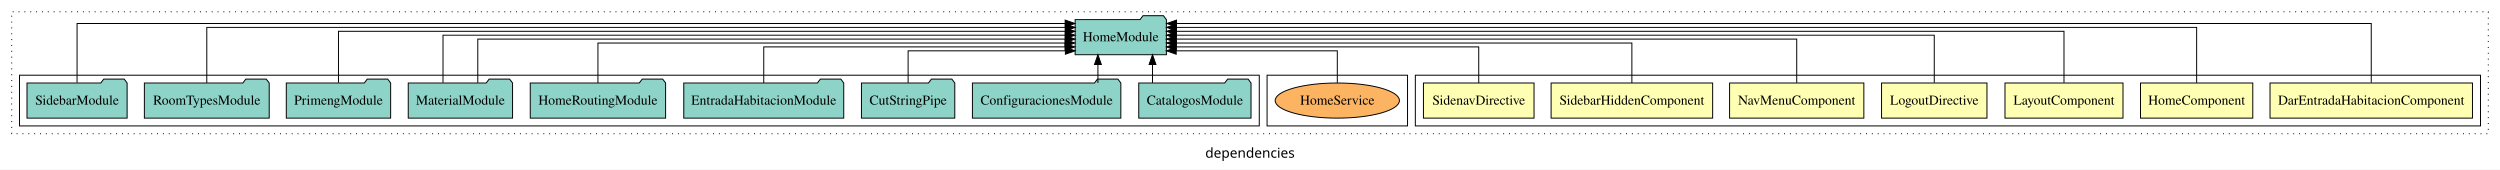
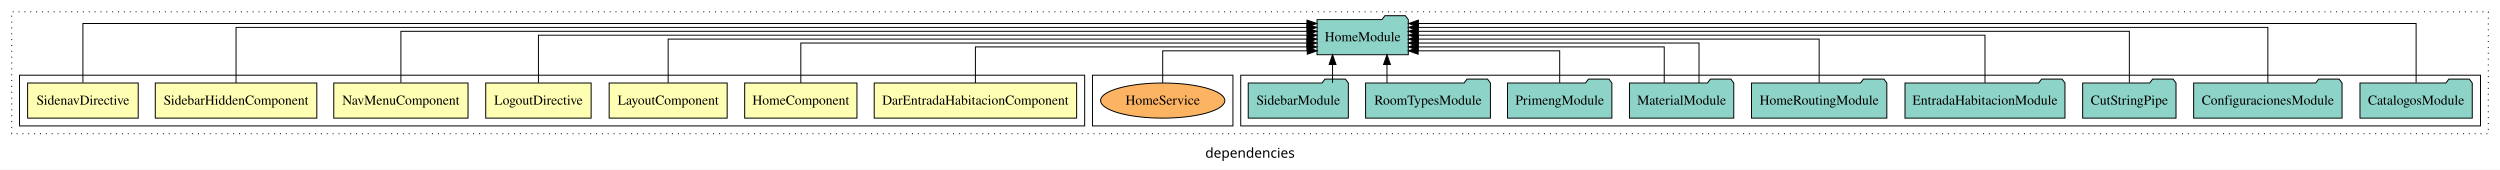
<svg xmlns="http://www.w3.org/2000/svg" width="2563pt" height="174pt" viewBox="0.00 0.00 2563.00 173.80">
  <g id="graph0" class="graph" transform="scale(1 1) rotate(0) translate(4 169.8)">
    <polygon fill="white" stroke="transparent" points="-4,4 -4,-169.8 2559,-169.8 2559,4 -4,4" />
    <text text-anchor="middle" x="1277.5" y="-8.2" font-family="sans-serif" font-size="14.00">dependencies</text>
    <g id="clust1" class="cluster">
      <polygon fill="none" stroke="black" stroke-dasharray="1,5" points="8,-32.8 8,-157.8 2547,-157.8 2547,-32.8 8,-32.8" />
    </g>
-     <g id="clust2" class="cluster">
-       <polygon fill="none" stroke="black" points="1447,-40.8 1447,-92.8 2539,-92.8 2539,-40.8 1447,-40.8" />
+     <g id="clust10" class="cluster">
+       <polygon fill="none" stroke="black" points="1268,-40.8 1268,-92.8 2539,-92.8 2539,-40.8 1268,-40.8" />
    </g>
    <g id="clust13" class="cluster">
-       <polygon fill="none" stroke="black" points="1295,-40.8 1295,-92.8 1439,-92.8 1439,-40.8 1295,-40.8" />
+       <polygon fill="none" stroke="black" points="1116,-40.8 1116,-92.8 1260,-92.8 1260,-40.8 1116,-40.8" />
    </g>
-     <g id="clust10" class="cluster">
-       <polygon fill="none" stroke="black" points="16,-40.8 16,-92.8 1287,-92.8 1287,-40.8 16,-40.8" />
+     <g id="clust2" class="cluster">
+       <polygon fill="none" stroke="black" points="16,-40.8 16,-92.8 1108,-92.8 1108,-40.8 16,-40.8" />
    </g>
    <g id="node1" class="node">
-       <polygon fill="#ffffb3" stroke="black" points="2530.77,-84.8 2323.23,-84.8 2323.23,-48.8 2530.77,-48.8 2530.77,-84.8" />
-       <text text-anchor="middle" x="2427" y="-62.6" font-family="Times,serif" font-size="14.00">DarEntradaHabitacionComponent</text>
+       <polygon fill="#ffffb3" stroke="black" points="1099.77,-84.8 892.23,-84.8 892.23,-48.8 1099.77,-48.8 1099.77,-84.8" />
+       <text text-anchor="middle" x="996" y="-62.6" font-family="Times,serif" font-size="14.00">DarEntradaHabitacionComponent</text>
    </g>
    <g id="node8" class="node">
-       <polygon fill="#8dd3c7" stroke="black" points="1191.77,-149.8 1188.77,-153.8 1167.77,-153.8 1164.77,-149.8 1098.23,-149.8 1098.23,-113.8 1191.77,-113.8 1191.77,-149.8" />
-       <text text-anchor="middle" x="1145" y="-127.6" font-family="Times,serif" font-size="14.00">HomeModule</text>
+       <polygon fill="#8dd3c7" stroke="black" points="1439.77,-149.8 1436.77,-153.8 1415.77,-153.8 1412.77,-149.8 1346.23,-149.8 1346.23,-113.8 1439.77,-113.8 1439.77,-149.8" />
+       <text text-anchor="middle" x="1393" y="-127.6" font-family="Times,serif" font-size="14.00">HomeModule</text>
    </g>
    <g id="edge1" class="edge">
-       <path fill="none" stroke="black" d="M2427,-85.12C2427,-108.46 2427,-145.8 2427,-145.8 2427,-145.8 1202.15,-145.8 1202.15,-145.8" />
-       <polygon fill="black" stroke="black" points="1202.15,-142.3 1192.15,-145.8 1202.15,-149.3 1202.15,-142.3" />
+       <path fill="none" stroke="black" d="M996,-84.81C996,-100.85 996,-121.8 996,-121.8 996,-121.8 1335.9,-121.8 1335.9,-121.8" />
+       <polygon fill="black" stroke="black" points="1335.9,-125.3 1345.9,-121.8 1335.9,-118.3 1335.9,-125.3" />
    </g>
    <g id="node2" class="node">
-       <polygon fill="#ffffb3" stroke="black" points="2305.55,-84.8 2190.45,-84.8 2190.45,-48.8 2305.55,-48.8 2305.55,-84.8" />
-       <text text-anchor="middle" x="2248" y="-62.6" font-family="Times,serif" font-size="14.00">HomeComponent</text>
+       <polygon fill="#ffffb3" stroke="black" points="874.55,-84.8 759.45,-84.8 759.45,-48.8 874.55,-48.8 874.55,-84.8" />
+       <text text-anchor="middle" x="817" y="-62.6" font-family="Times,serif" font-size="14.00">HomeComponent</text>
    </g>
    <g id="edge2" class="edge">
-       <path fill="none" stroke="black" d="M2248,-84.96C2248,-107.15 2248,-141.8 2248,-141.8 2248,-141.8 1202.04,-141.8 1202.04,-141.8" />
-       <polygon fill="black" stroke="black" points="1202.04,-138.3 1192.04,-141.8 1202.04,-145.3 1202.04,-138.3" />
+       <path fill="none" stroke="black" d="M817,-84.82C817,-102.17 817,-125.8 817,-125.8 817,-125.8 1335.86,-125.8 1335.86,-125.8" />
+       <polygon fill="black" stroke="black" points="1335.86,-129.3 1345.86,-125.8 1335.86,-122.3 1335.86,-129.3" />
    </g>
    <g id="node3" class="node">
-       <polygon fill="#ffffb3" stroke="black" points="2172.49,-84.8 2051.51,-84.8 2051.51,-48.8 2172.49,-48.8 2172.49,-84.8" />
-       <text text-anchor="middle" x="2112" y="-62.6" font-family="Times,serif" font-size="14.00">LayoutComponent</text>
+       <polygon fill="#ffffb3" stroke="black" points="741.49,-84.8 620.51,-84.8 620.51,-48.8 741.49,-48.8 741.49,-84.8" />
+       <text text-anchor="middle" x="681" y="-62.6" font-family="Times,serif" font-size="14.00">LayoutComponent</text>
    </g>
    <g id="edge3" class="edge">
-       <path fill="none" stroke="black" d="M2112,-85.08C2112,-106.12 2112,-137.8 2112,-137.8 2112,-137.8 1201.97,-137.8 1201.97,-137.8" />
-       <polygon fill="black" stroke="black" points="1201.97,-134.3 1191.97,-137.8 1201.97,-141.3 1201.97,-134.3" />
+       <path fill="none" stroke="black" d="M681,-85.02C681,-103.63 681,-129.8 681,-129.8 681,-129.8 1336.01,-129.8 1336.01,-129.8" />
+       <polygon fill="black" stroke="black" points="1336.01,-133.3 1346.01,-129.8 1336.01,-126.3 1336.01,-133.3" />
    </g>
    <g id="node4" class="node">
-       <polygon fill="#ffffb3" stroke="black" points="2033.03,-84.8 1924.97,-84.8 1924.97,-48.8 2033.03,-48.8 2033.03,-84.8" />
-       <text text-anchor="middle" x="1979" y="-62.6" font-family="Times,serif" font-size="14.00">LogoutDirective</text>
+       <polygon fill="#ffffb3" stroke="black" points="602.03,-84.8 493.97,-84.8 493.97,-48.8 602.03,-48.8 602.03,-84.8" />
+       <text text-anchor="middle" x="548" y="-62.6" font-family="Times,serif" font-size="14.00">LogoutDirective</text>
    </g>
    <g id="edge4" class="edge">
-       <path fill="none" stroke="black" d="M1979,-85.11C1979,-104.95 1979,-133.8 1979,-133.8 1979,-133.8 1201.93,-133.8 1201.93,-133.8" />
-       <polygon fill="black" stroke="black" points="1201.93,-130.3 1191.93,-133.8 1201.93,-137.3 1201.93,-130.3" />
+       <path fill="none" stroke="black" d="M548,-85.11C548,-104.95 548,-133.8 548,-133.8 548,-133.8 1336.06,-133.8 1336.06,-133.8" />
+       <polygon fill="black" stroke="black" points="1336.06,-137.3 1346.06,-133.8 1336.06,-130.3 1336.06,-137.3" />
    </g>
    <g id="node5" class="node">
-       <polygon fill="#ffffb3" stroke="black" points="1906.82,-84.8 1769.18,-84.8 1769.18,-48.8 1906.82,-48.8 1906.82,-84.8" />
-       <text text-anchor="middle" x="1838" y="-62.6" font-family="Times,serif" font-size="14.00">NavMenuComponent</text>
+       <polygon fill="#ffffb3" stroke="black" points="475.82,-84.8 338.18,-84.8 338.18,-48.8 475.82,-48.8 475.82,-84.8" />
+       <text text-anchor="middle" x="407" y="-62.6" font-family="Times,serif" font-size="14.00">NavMenuComponent</text>
    </g>
    <g id="edge5" class="edge">
-       <path fill="none" stroke="black" d="M1838,-85.02C1838,-103.63 1838,-129.8 1838,-129.8 1838,-129.8 1201.82,-129.8 1201.82,-129.8" />
-       <polygon fill="black" stroke="black" points="1201.82,-126.3 1191.82,-129.8 1201.82,-133.3 1201.82,-126.3" />
+       <path fill="none" stroke="black" d="M407,-85.08C407,-106.12 407,-137.8 407,-137.8 407,-137.8 1336.11,-137.8 1336.11,-137.8" />
+       <polygon fill="black" stroke="black" points="1336.11,-141.3 1346.11,-137.8 1336.11,-134.3 1336.11,-141.3" />
    </g>
    <g id="node6" class="node">
-       <polygon fill="#ffffb3" stroke="black" points="1751.81,-84.8 1586.19,-84.8 1586.19,-48.8 1751.81,-48.8 1751.81,-84.8" />
-       <text text-anchor="middle" x="1669" y="-62.6" font-family="Times,serif" font-size="14.00">SidebarHiddenComponent</text>
+       <polygon fill="#ffffb3" stroke="black" points="320.81,-84.8 155.19,-84.8 155.19,-48.8 320.81,-48.8 320.81,-84.8" />
+       <text text-anchor="middle" x="238" y="-62.6" font-family="Times,serif" font-size="14.00">SidebarHiddenComponent</text>
    </g>
    <g id="edge6" class="edge">
-       <path fill="none" stroke="black" d="M1669,-84.82C1669,-102.17 1669,-125.8 1669,-125.8 1669,-125.8 1201.96,-125.8 1201.96,-125.8" />
-       <polygon fill="black" stroke="black" points="1201.96,-122.3 1191.96,-125.8 1201.96,-129.3 1201.96,-122.3" />
+       <path fill="none" stroke="black" d="M238,-84.96C238,-107.15 238,-141.8 238,-141.8 238,-141.8 1335.93,-141.8 1335.93,-141.8" />
+       <polygon fill="black" stroke="black" points="1335.93,-145.3 1345.93,-141.8 1335.93,-138.3 1335.93,-145.3" />
    </g>
    <g id="node7" class="node">
-       <polygon fill="#ffffb3" stroke="black" points="1568.69,-84.8 1455.31,-84.8 1455.31,-48.8 1568.69,-48.8 1568.69,-84.8" />
-       <text text-anchor="middle" x="1512" y="-62.6" font-family="Times,serif" font-size="14.00">SidenavDirective</text>
+       <polygon fill="#ffffb3" stroke="black" points="137.69,-84.8 24.31,-84.8 24.31,-48.8 137.69,-48.8 137.69,-84.8" />
+       <text text-anchor="middle" x="81" y="-62.6" font-family="Times,serif" font-size="14.00">SidenavDirective</text>
    </g>
    <g id="edge7" class="edge">
-       <path fill="none" stroke="black" d="M1512,-84.81C1512,-100.85 1512,-121.8 1512,-121.8 1512,-121.8 1201.85,-121.8 1201.85,-121.8" />
-       <polygon fill="black" stroke="black" points="1201.85,-118.3 1191.85,-121.8 1201.85,-125.3 1201.85,-118.3" />
+       <path fill="none" stroke="black" d="M81,-85.12C81,-108.46 81,-145.8 81,-145.8 81,-145.8 1335.92,-145.8 1335.92,-145.8" />
+       <polygon fill="black" stroke="black" points="1335.92,-149.3 1345.92,-145.8 1335.92,-142.3 1335.92,-149.3" />
    </g>
    <g id="node9" class="node">
-       <polygon fill="#8dd3c7" stroke="black" points="1278.55,-84.8 1275.55,-88.8 1254.55,-88.8 1251.55,-84.8 1163.45,-84.8 1163.45,-48.8 1278.55,-48.8 1278.55,-84.8" />
-       <text text-anchor="middle" x="1221" y="-62.6" font-family="Times,serif" font-size="14.00">CatalogosModule</text>
+       <polygon fill="#8dd3c7" stroke="black" points="2530.55,-84.8 2527.55,-88.8 2506.55,-88.8 2503.55,-84.8 2415.45,-84.8 2415.45,-48.8 2530.55,-48.8 2530.55,-84.8" />
+       <text text-anchor="middle" x="2473" y="-62.6" font-family="Times,serif" font-size="14.00">CatalogosModule</text>
    </g>
    <g id="edge8" class="edge">
-       <path fill="none" stroke="black" d="M1177.56,-84.91C1177.56,-84.91 1177.56,-103.79 1177.56,-103.79" />
-       <polygon fill="black" stroke="black" points="1174.06,-103.79 1177.56,-113.79 1181.06,-103.79 1174.06,-103.79" />
+       <path fill="none" stroke="black" d="M2473,-85.12C2473,-108.46 2473,-145.8 2473,-145.8 2473,-145.8 1450.1,-145.8 1450.1,-145.8" />
+       <polygon fill="black" stroke="black" points="1450.1,-142.3 1440.1,-145.8 1450.1,-149.3 1450.1,-142.3" />
    </g>
    <g id="node10" class="node">
-       <polygon fill="#8dd3c7" stroke="black" points="1145.08,-84.8 1142.08,-88.8 1121.08,-88.8 1118.08,-84.8 992.92,-84.8 992.92,-48.8 1145.08,-48.8 1145.08,-84.8" />
-       <text text-anchor="middle" x="1069" y="-62.6" font-family="Times,serif" font-size="14.00">ConfiguracionesModule</text>
+       <polygon fill="#8dd3c7" stroke="black" points="2397.08,-84.8 2394.08,-88.8 2373.08,-88.8 2370.08,-84.8 2244.92,-84.8 2244.92,-48.8 2397.08,-48.8 2397.08,-84.8" />
+       <text text-anchor="middle" x="2321" y="-62.6" font-family="Times,serif" font-size="14.00">ConfiguracionesModule</text>
    </g>
    <g id="edge9" class="edge">
-       <path fill="none" stroke="black" d="M1121.58,-84.91C1121.58,-84.91 1121.58,-103.79 1121.58,-103.79" />
-       <polygon fill="black" stroke="black" points="1118.08,-103.79 1121.58,-113.79 1125.08,-103.79 1118.08,-103.79" />
+       <path fill="none" stroke="black" d="M2321,-84.96C2321,-107.15 2321,-141.8 2321,-141.8 2321,-141.8 1449.98,-141.8 1449.98,-141.8" />
+       <polygon fill="black" stroke="black" points="1449.98,-138.3 1439.98,-141.8 1449.98,-145.3 1449.98,-138.3" />
    </g>
    <g id="node11" class="node">
-       <polygon fill="#8dd3c7" stroke="black" points="974.85,-84.8 971.85,-88.8 950.85,-88.8 947.85,-84.8 879.15,-84.8 879.15,-48.8 974.85,-48.8 974.85,-84.8" />
-       <text text-anchor="middle" x="927" y="-62.6" font-family="Times,serif" font-size="14.00">CutStringPipe</text>
+       <polygon fill="#8dd3c7" stroke="black" points="2226.85,-84.8 2223.85,-88.8 2202.85,-88.8 2199.85,-84.8 2131.15,-84.8 2131.15,-48.8 2226.85,-48.8 2226.85,-84.8" />
+       <text text-anchor="middle" x="2179" y="-62.6" font-family="Times,serif" font-size="14.00">CutStringPipe</text>
    </g>
    <g id="edge10" class="edge">
-       <path fill="none" stroke="black" d="M927,-84.92C927,-99.58 927,-117.8 927,-117.8 927,-117.8 1088.23,-117.8 1088.23,-117.8" />
-       <polygon fill="black" stroke="black" points="1088.23,-121.3 1098.23,-117.8 1088.23,-114.3 1088.23,-121.3" />
+       <path fill="none" stroke="black" d="M2179,-85.08C2179,-106.12 2179,-137.8 2179,-137.8 2179,-137.8 1449.81,-137.8 1449.81,-137.8" />
+       <polygon fill="black" stroke="black" points="1449.81,-134.3 1439.81,-137.8 1449.81,-141.3 1449.81,-134.3" />
    </g>
    <g id="node12" class="node">
-       <polygon fill="#8dd3c7" stroke="black" points="861,-84.8 858,-88.8 837,-88.8 834,-84.8 697,-84.8 697,-48.8 861,-48.8 861,-84.8" />
-       <text text-anchor="middle" x="779" y="-62.6" font-family="Times,serif" font-size="14.00">EntradaHabitacionModule</text>
+       <polygon fill="#8dd3c7" stroke="black" points="2113,-84.8 2110,-88.8 2089,-88.8 2086,-84.8 1949,-84.8 1949,-48.8 2113,-48.8 2113,-84.8" />
+       <text text-anchor="middle" x="2031" y="-62.6" font-family="Times,serif" font-size="14.00">EntradaHabitacionModule</text>
    </g>
    <g id="edge11" class="edge">
-       <path fill="none" stroke="black" d="M779,-84.81C779,-100.85 779,-121.8 779,-121.8 779,-121.8 1087.9,-121.8 1087.9,-121.8" />
-       <polygon fill="black" stroke="black" points="1087.9,-125.3 1097.9,-121.8 1087.9,-118.3 1087.9,-125.3" />
+       <path fill="none" stroke="black" d="M2031,-85.11C2031,-104.95 2031,-133.8 2031,-133.8 2031,-133.8 1449.91,-133.8 1449.91,-133.8" />
+       <polygon fill="black" stroke="black" points="1449.91,-130.3 1439.91,-133.8 1449.91,-137.3 1449.91,-130.3" />
    </g>
    <g id="node13" class="node">
-       <polygon fill="#8dd3c7" stroke="black" points="678.38,-84.8 675.38,-88.8 654.38,-88.8 651.38,-84.8 539.62,-84.8 539.62,-48.8 678.38,-48.8 678.38,-84.8" />
-       <text text-anchor="middle" x="609" y="-62.6" font-family="Times,serif" font-size="14.00">HomeRoutingModule</text>
+       <polygon fill="#8dd3c7" stroke="black" points="1930.38,-84.8 1927.38,-88.8 1906.38,-88.8 1903.38,-84.8 1791.62,-84.8 1791.62,-48.8 1930.38,-48.8 1930.38,-84.8" />
+       <text text-anchor="middle" x="1861" y="-62.6" font-family="Times,serif" font-size="14.00">HomeRoutingModule</text>
    </g>
    <g id="edge12" class="edge">
-       <path fill="none" stroke="black" d="M609,-84.82C609,-102.17 609,-125.8 609,-125.8 609,-125.8 1087.9,-125.8 1087.9,-125.8" />
-       <polygon fill="black" stroke="black" points="1087.9,-129.3 1097.9,-125.8 1087.9,-122.3 1087.9,-129.3" />
+       <path fill="none" stroke="black" d="M1861,-85.02C1861,-103.63 1861,-129.8 1861,-129.8 1861,-129.8 1450.02,-129.8 1450.02,-129.8" />
+       <polygon fill="black" stroke="black" points="1450.02,-126.3 1440.02,-129.8 1450.02,-133.3 1450.02,-126.3" />
    </g>
    <g id="node14" class="node">
-       <polygon fill="#8dd3c7" stroke="black" points="521.47,-84.8 518.47,-88.8 497.47,-88.8 494.47,-84.8 414.53,-84.8 414.53,-48.8 521.47,-48.8 521.47,-84.8" />
-       <text text-anchor="middle" x="468" y="-62.6" font-family="Times,serif" font-size="14.00">MaterialModule</text>
+       <polygon fill="#8dd3c7" stroke="black" points="1773.47,-84.8 1770.47,-88.8 1749.47,-88.8 1746.47,-84.8 1666.53,-84.8 1666.53,-48.8 1773.47,-48.8 1773.47,-84.8" />
+       <text text-anchor="middle" x="1720" y="-62.6" font-family="Times,serif" font-size="14.00">MaterialModule</text>
    </g>
    <g id="edge13" class="edge">
-       <path fill="none" stroke="black" d="M450.17,-85.11C450.17,-104.95 450.17,-133.8 450.17,-133.8 450.17,-133.8 1088.06,-133.8 1088.06,-133.8" />
-       <polygon fill="black" stroke="black" points="1088.06,-137.3 1098.06,-133.8 1088.06,-130.3 1088.06,-137.3" />
+       <path fill="none" stroke="black" d="M1702.17,-84.81C1702.17,-100.85 1702.17,-121.8 1702.17,-121.8 1702.17,-121.8 1449.96,-121.8 1449.96,-121.8" />
+       <polygon fill="black" stroke="black" points="1449.96,-118.3 1439.96,-121.8 1449.96,-125.3 1449.96,-118.3" />
    </g>
    <g id="edge14" class="edge">
-       <path fill="none" stroke="black" d="M485.83,-85.02C485.83,-103.63 485.83,-129.8 485.83,-129.8 485.83,-129.8 1088.12,-129.8 1088.12,-129.8" />
-       <polygon fill="black" stroke="black" points="1088.12,-133.3 1098.12,-129.8 1088.12,-126.3 1088.12,-133.3" />
+       <path fill="none" stroke="black" d="M1737.83,-84.82C1737.83,-102.17 1737.83,-125.8 1737.83,-125.8 1737.83,-125.8 1449.86,-125.8 1449.86,-125.8" />
+       <polygon fill="black" stroke="black" points="1449.86,-122.3 1439.86,-125.8 1449.86,-129.3 1449.86,-122.3" />
    </g>
    <g id="node15" class="node">
-       <polygon fill="#8dd3c7" stroke="black" points="396.49,-84.8 393.49,-88.8 372.49,-88.8 369.49,-84.8 289.51,-84.8 289.51,-48.8 396.49,-48.8 396.49,-84.8" />
-       <text text-anchor="middle" x="343" y="-62.6" font-family="Times,serif" font-size="14.00">PrimengModule</text>
+       <polygon fill="#8dd3c7" stroke="black" points="1648.49,-84.8 1645.49,-88.8 1624.49,-88.8 1621.49,-84.8 1541.51,-84.8 1541.51,-48.8 1648.49,-48.8 1648.49,-84.8" />
+       <text text-anchor="middle" x="1595" y="-62.6" font-family="Times,serif" font-size="14.00">PrimengModule</text>
    </g>
    <g id="edge15" class="edge">
-       <path fill="none" stroke="black" d="M343,-85.08C343,-106.12 343,-137.8 343,-137.8 343,-137.8 1088.12,-137.8 1088.12,-137.8" />
-       <polygon fill="black" stroke="black" points="1088.12,-141.3 1098.12,-137.8 1088.12,-134.3 1088.12,-141.3" />
+       <path fill="none" stroke="black" d="M1595,-84.92C1595,-99.58 1595,-117.8 1595,-117.8 1595,-117.8 1449.85,-117.8 1449.85,-117.8" />
+       <polygon fill="black" stroke="black" points="1449.85,-114.3 1439.85,-117.8 1449.85,-121.3 1449.85,-114.3" />
    </g>
    <g id="node16" class="node">
-       <polygon fill="#8dd3c7" stroke="black" points="271.99,-84.8 268.99,-88.8 247.99,-88.8 244.99,-84.8 144.01,-84.8 144.01,-48.8 271.99,-48.8 271.99,-84.8" />
-       <text text-anchor="middle" x="208" y="-62.6" font-family="Times,serif" font-size="14.00">RoomTypesModule</text>
+       <polygon fill="#8dd3c7" stroke="black" points="1523.99,-84.8 1520.99,-88.8 1499.99,-88.8 1496.99,-84.8 1396.01,-84.8 1396.01,-48.8 1523.99,-48.8 1523.99,-84.8" />
+       <text text-anchor="middle" x="1460" y="-62.6" font-family="Times,serif" font-size="14.00">RoomTypesModule</text>
    </g>
    <g id="edge16" class="edge">
-       <path fill="none" stroke="black" d="M208,-84.96C208,-107.15 208,-141.8 208,-141.8 208,-141.8 1088.21,-141.8 1088.21,-141.8" />
-       <polygon fill="black" stroke="black" points="1088.21,-145.3 1098.21,-141.8 1088.21,-138.3 1088.21,-145.3" />
+       <path fill="none" stroke="black" d="M1417.94,-84.91C1417.94,-84.91 1417.94,-103.79 1417.94,-103.79" />
+       <polygon fill="black" stroke="black" points="1414.44,-103.79 1417.94,-113.79 1421.44,-103.79 1414.44,-103.79" />
    </g>
    <g id="node17" class="node">
-       <polygon fill="#8dd3c7" stroke="black" points="126.32,-84.8 123.32,-88.8 102.32,-88.8 99.32,-84.8 23.68,-84.8 23.68,-48.8 126.32,-48.8 126.32,-84.8" />
-       <text text-anchor="middle" x="75" y="-62.6" font-family="Times,serif" font-size="14.00">SidebarModule</text>
+       <polygon fill="#8dd3c7" stroke="black" points="1378.32,-84.8 1375.32,-88.8 1354.32,-88.8 1351.32,-84.8 1275.68,-84.8 1275.68,-48.8 1378.32,-48.8 1378.32,-84.8" />
+       <text text-anchor="middle" x="1327" y="-62.6" font-family="Times,serif" font-size="14.00">SidebarModule</text>
    </g>
    <g id="edge17" class="edge">
-       <path fill="none" stroke="black" d="M75,-85.12C75,-108.46 75,-145.8 75,-145.8 75,-145.8 1087.99,-145.8 1087.99,-145.8" />
-       <polygon fill="black" stroke="black" points="1087.99,-149.3 1097.99,-145.8 1087.99,-142.3 1087.99,-149.3" />
+       <path fill="none" stroke="black" d="M1362.14,-84.91C1362.14,-84.91 1362.14,-103.79 1362.14,-103.79" />
+       <polygon fill="black" stroke="black" points="1358.64,-103.79 1362.14,-113.79 1365.64,-103.79 1358.64,-103.79" />
    </g>
    <g id="node18" class="node">
-       <ellipse fill="#fdb462" stroke="black" cx="1367" cy="-66.8" rx="63.69" ry="18" />
-       <text text-anchor="middle" x="1367" y="-62.6" font-family="Times,serif" font-size="14.00">HomeService</text>
+       <ellipse fill="#fdb462" stroke="black" cx="1188" cy="-66.8" rx="63.69" ry="18" />
+       <text text-anchor="middle" x="1188" y="-62.6" font-family="Times,serif" font-size="14.00">HomeService</text>
    </g>
    <g id="edge18" class="edge">
-       <path fill="none" stroke="black" d="M1367,-84.92C1367,-99.58 1367,-117.8 1367,-117.8 1367,-117.8 1201.81,-117.8 1201.81,-117.8" />
-       <polygon fill="black" stroke="black" points="1201.81,-114.3 1191.81,-117.8 1201.81,-121.3 1201.81,-114.3" />
+       <path fill="none" stroke="black" d="M1188,-84.92C1188,-99.58 1188,-117.8 1188,-117.8 1188,-117.8 1336.23,-117.8 1336.23,-117.8" />
+       <polygon fill="black" stroke="black" points="1336.23,-121.3 1346.23,-117.8 1336.23,-114.3 1336.23,-121.3" />
    </g>
  </g>
</svg>
